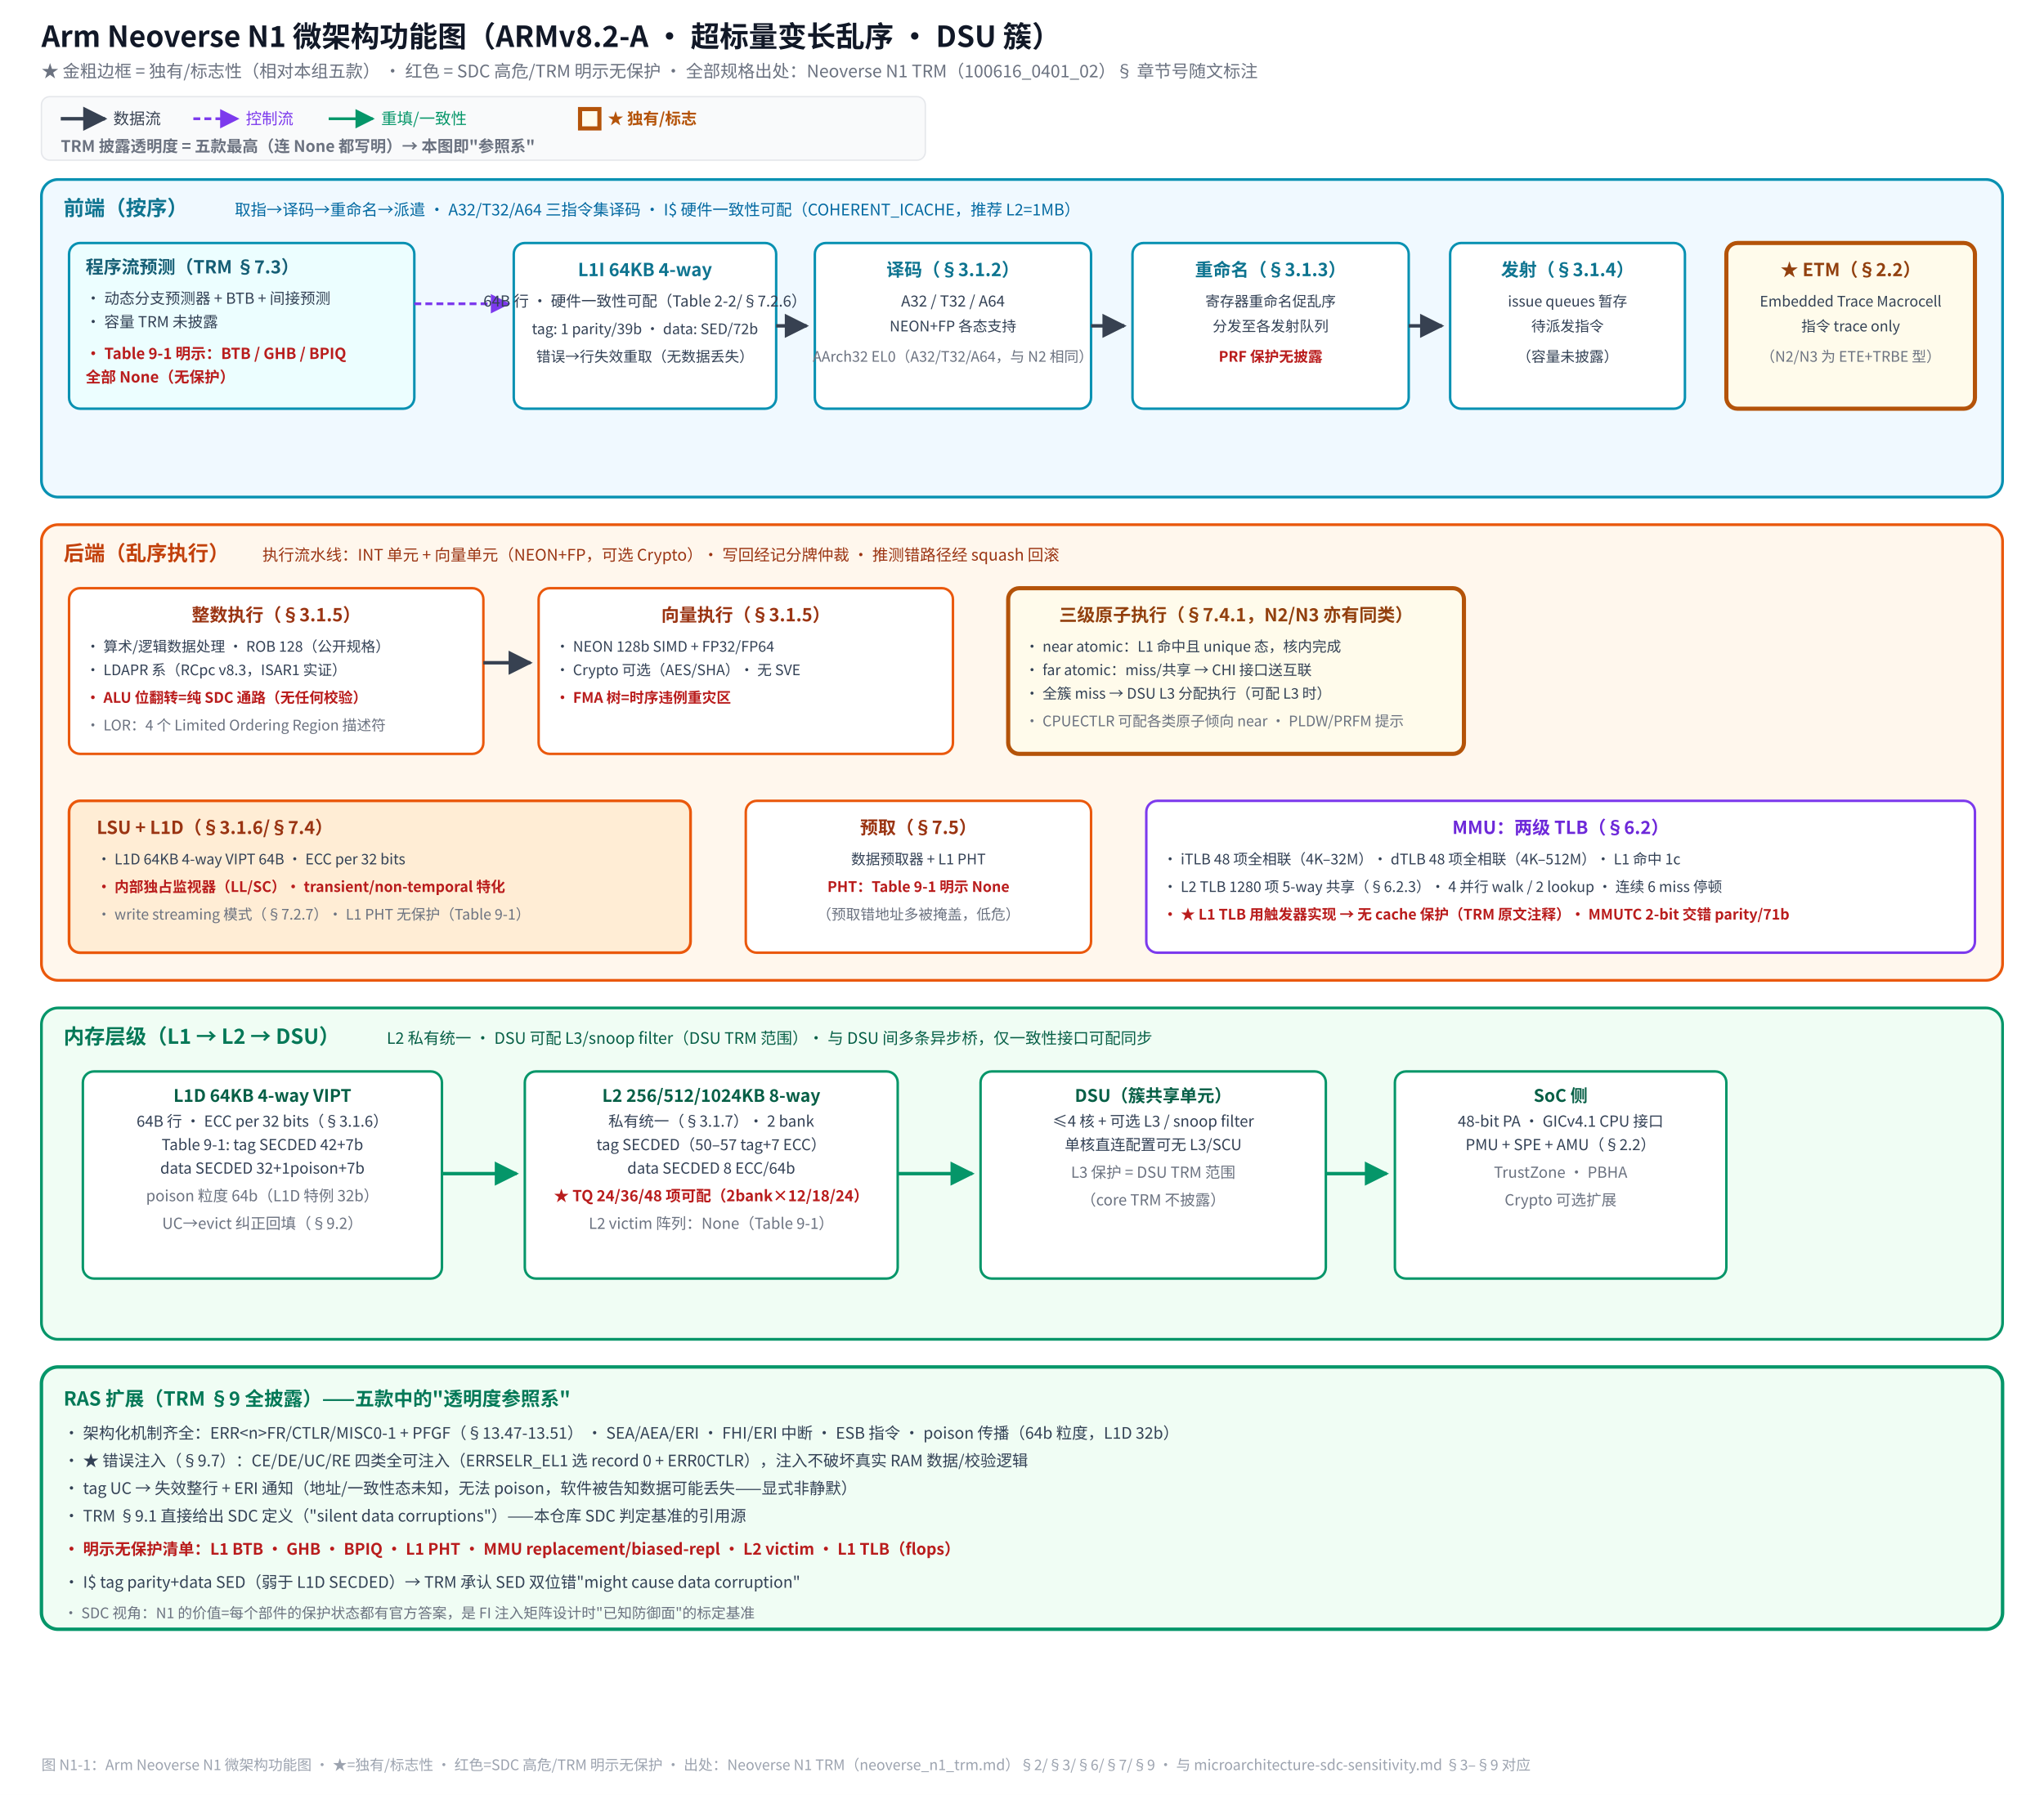
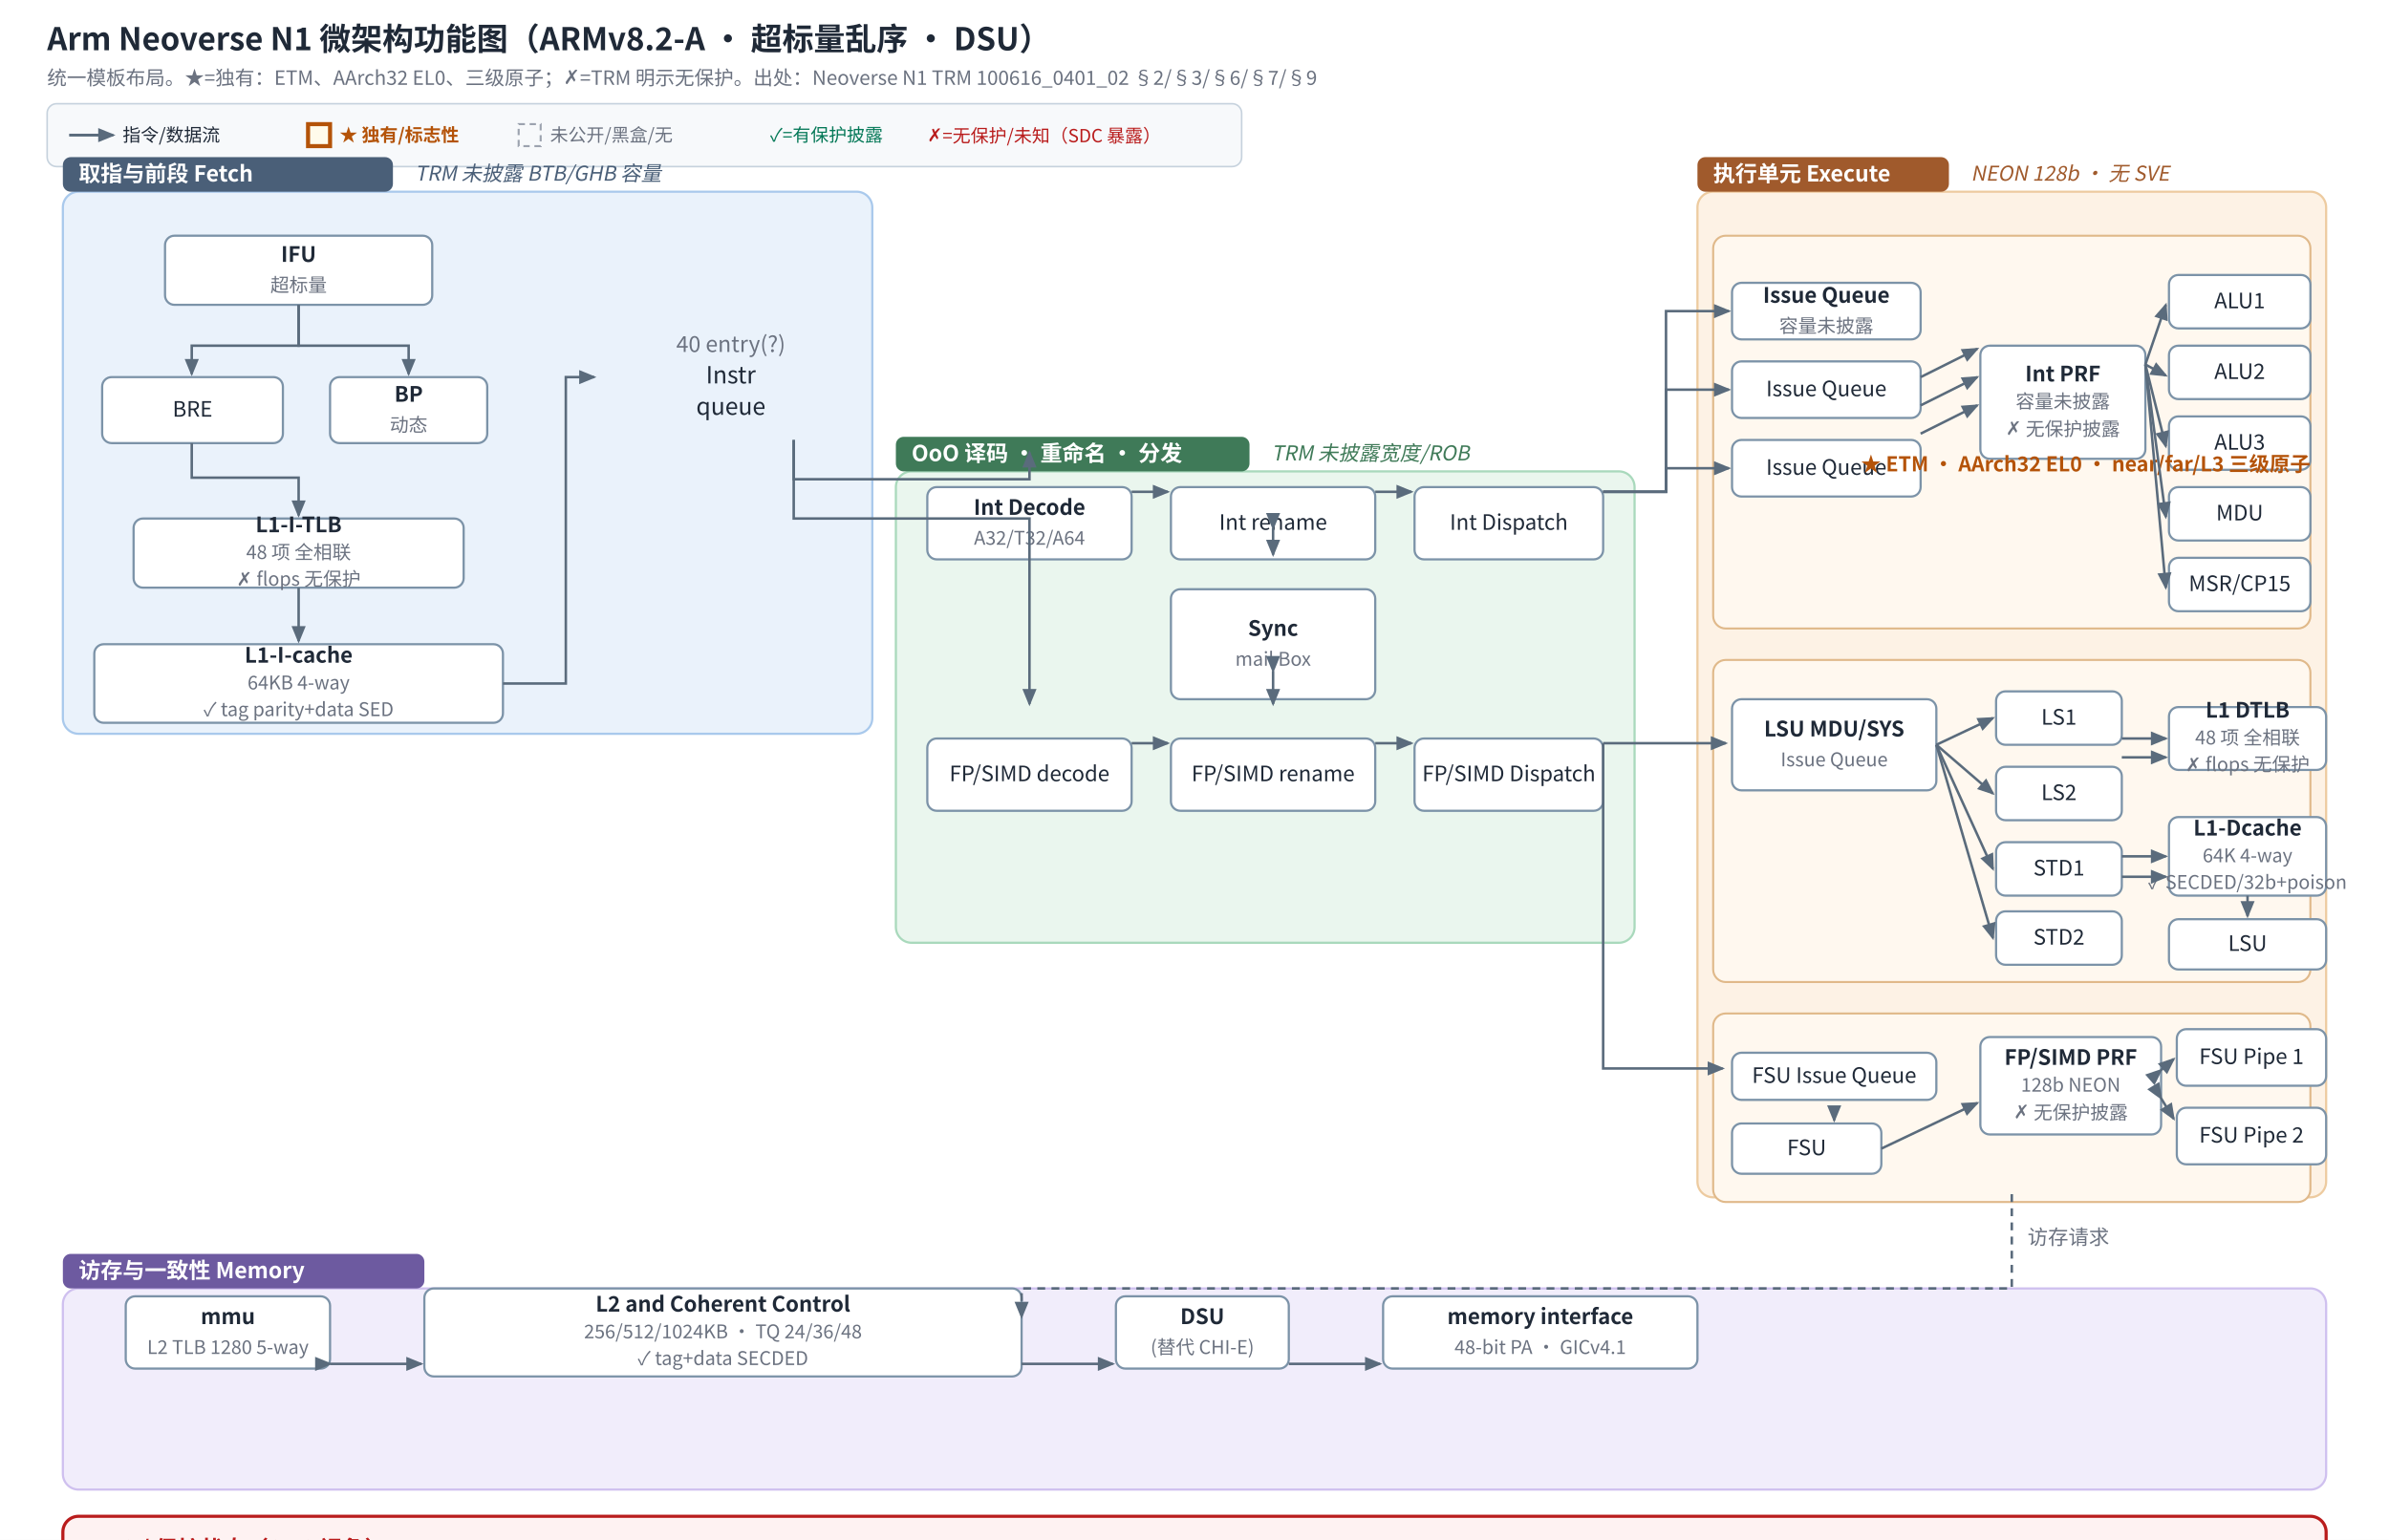
- <svg xmlns="http://www.w3.org/2000/svg" viewBox="0 0 1480 1300" width="1480" height="1300" font-family="-apple-system,'PingFang SC','Noto Sans CJK SC','Microsoft YaHei',sans-serif">
+ <svg xmlns="http://www.w3.org/2000/svg" viewBox="0 0 1520 980" width="1520" height="980" font-family="system-ui,'PingFang SC','Noto Sans CJK SC','Microsoft YaHei',sans-serif">
  <defs>
-     <marker id="arw" viewBox="0 0 10 10" refX="9" refY="5" markerWidth="7" markerHeight="7" orient="auto-start-reverse">
-       <path d="M 0 0 L 10 5 L 0 10 z" fill="#374151" />
+     <marker id="arr" markerWidth="11" markerHeight="9" refX="9.5" refY="4.5" orient="auto" markerUnits="userSpaceOnUse">
+       <path d="M0,0 L11,4.5 L0,9 Z" fill="#5a6b7c" />
    </marker>
-     <marker id="arwC" viewBox="0 0 10 10" refX="9" refY="5" markerWidth="7" markerHeight="7" orient="auto-start-reverse">
-       <path d="M 0 0 L 10 5 L 0 10 z" fill="#7c3aed" />
-     </marker>
-     <marker id="arwG" viewBox="0 0 10 10" refX="9" refY="5" markerWidth="7" markerHeight="7" orient="auto-start-reverse">
-       <path d="M 0 0 L 10 5 L 0 10 z" fill="#059669" />
-     </marker>
-     <marker id="arwR" viewBox="0 0 10 10" refX="9" refY="5" markerWidth="7" markerHeight="7" orient="auto-start-reverse">
-       <path d="M 0 0 L 10 5 L 0 10 z" fill="#dc2626" />
+     <marker id="arrR" markerWidth="11" markerHeight="9" refX="1.5" refY="4.5" orient="auto-start-reverse" markerUnits="userSpaceOnUse">
+       <path d="M11,0 L0,4.5 L11,9 Z" fill="#5a6b7c" />
    </marker>
  </defs>
-   <rect x="0" y="0" width="1480" height="1300" fill="#ffffff" />
-   <text x="30" y="34" font-size="21" font-weight="700" fill="#111827">Arm Neoverse N1 微架构功能图（ARMv8.2-A · 超标量变长乱序 · DSU 簇）</text>
-   <text x="30" y="56" font-size="12.5" fill="#6b7280">★ 金粗边框 = 独有/标志性（相对本组五款） · 红色 = SDC 高危/TRM 明示无保护 · 全部规格出处：Neoverse N1 TRM（100616_0401_02）§ 章节号随文标注</text>
+   <rect x="0" y="0" width="1520" height="980" fill="#ffffff" />
+   <text x="30" y="32" font-size="20" font-weight="700" fill="#1f2937">Arm Neoverse N1 微架构功能图（ARMv8.2-A · 超标量乱序 · DSU）</text>
+   <text x="30" y="54" font-size="12.5" fill="#6b7280">统一模板布局。★=独有：ETM、AArch32 EL0、三级原子；✗=TRM 明示无保护。出处：Neoverse N1 TRM 100616_0401_02 §2/§3/§6/§7/§9</text>
  <g font-size="11.5">
-     <rect x="30" y="70" width="640" height="46" rx="6" fill="#f9fafb" stroke="#e5e7eb" />
-     <line x1="44" y1="86" x2="76" y2="86" stroke="#374151" stroke-width="2.5" marker-end="url(#arw)" />
-     <text x="82" y="90" fill="#374151">数据流</text>
-     <line x1="140" y1="86" x2="172" y2="86" stroke="#7c3aed" stroke-width="2" stroke-dasharray="5 3" marker-end="url(#arwC)" />
-     <text x="178" y="90" fill="#7c3aed">控制流</text>
-     <line x1="238" y1="86" x2="270" y2="86" stroke="#059669" stroke-width="2" marker-end="url(#arwG)" />
-     <text x="276" y="90" fill="#059669">重填/一致性</text>
-     <rect x="420" y="79" width="14" height="14" fill="#fffbeb" stroke="#b45309" stroke-width="3" />
-     <text x="440" y="90" fill="#b45309" font-weight="600">★ 独有/标志</text>
-     <text x="44" y="110" fill="#6b7280" font-weight="600">TRM 披露透明度 = 五款最高（连 None 都写明）→ 本图即"参照系"</text>
+     <rect x="30" y="66" width="760" height="40" rx="6" fill="#f7f9fb" stroke="#c6d2dd" />
+     <line x1="44" y1="86" x2="72" y2="86" stroke="#5a6b7c" stroke-width="1.8" marker-end="url(#arr)" />
+     <text x="78" y="90" fill="#1f2937">指令/数据流</text>
+     <rect x="196" y="79" width="14" height="14" fill="#fffbeb" stroke="#b45309" stroke-width="2.6" />
+     <text x="216" y="90" fill="#b45309" font-weight="600">★ 独有/标志性</text>
+     <rect x="330" y="79" width="14" height="14" fill="#f7f9fb" stroke="#9ca3af" stroke-width="1.3" stroke-dasharray="4,3" />
+     <text x="350" y="90" fill="#6b7280">未公开/黑盒/无</text>
+     <text x="490" y="90" fill="#047857">✓=有保护披露</text>
+     <text x="590" y="90" fill="#b91c1c">✗=无保护/未知（SDC 暴露）</text>
  </g>
-   <rect x="30" y="130" width="1420" height="230" rx="12" fill="#f0f9ff" stroke="#0891b2" stroke-width="2" />
-   <text x="46" y="156" font-size="15" font-weight="700" fill="#0e7490">前端（按序）</text>
-   <text x="170" y="156" font-size="11.5" fill="#0369a1">取指→译码→重命名→派遣 · A32/T32/A64 三指令集译码 · I$ 硬件一致性可配（COHERENT_ICACHE，推荐 L2=1MB）</text>
-   <g>
-     <rect x="50" y="176" width="250" height="120" rx="8" fill="#ecfeff" stroke="#0891b2" stroke-width="1.8" />
-     <text x="62" y="198" font-size="13" font-weight="700" fill="#155e75">程序流预测（TRM §7.3）</text>
-     <text x="62" y="220" font-size="11" fill="#334155">· 动态分支预测器 + BTB + 间接预测</text>
-     <text x="62" y="237" font-size="11" fill="#334155">· 容量 TRM 未披露</text>
-     <text x="62" y="260" font-size="11" font-weight="600" fill="#b91c1c">· Table 9-1 明示：BTB / GHB / BPIQ</text>
-     <text x="62" y="277" font-size="11" font-weight="600" fill="#b91c1c">　全部 None（无保护）</text>
-   </g>
-   <path d="M 300 220 C 330 220, 340 220, 368 220" fill="none" stroke="#7c3aed" stroke-width="2" stroke-dasharray="5 3" marker-end="url(#arwC)" />
-   <g>
-     <rect x="372" y="176" width="190" height="120" rx="8" fill="#ffffff" stroke="#0891b2" stroke-width="1.8" />
-     <text x="467" y="200" text-anchor="middle" font-size="13" font-weight="700" fill="#0e7490">L1I 64KB 4-way</text>
-     <text x="467" y="222" text-anchor="middle" font-size="11" fill="#334155">64B 行 · 硬件一致性可配（Table 2-2/§7.2.6）</text>
-     <text x="467" y="242" text-anchor="middle" font-size="10.5" fill="#334155">tag: 1 parity/39b · data: SED/72b</text>
-     <text x="467" y="262" text-anchor="middle" font-size="10.5" fill="#334155">错误→行失效重取（无数据丢失）</text>
-   </g>
-   <g>
-     <rect x="590" y="176" width="200" height="120" rx="8" fill="#ffffff" stroke="#0891b2" stroke-width="1.8" />
-     <text x="690" y="200" text-anchor="middle" font-size="13" font-weight="700" fill="#0e7490">译码（§3.1.2）</text>
-     <text x="690" y="222" text-anchor="middle" font-size="11" fill="#334155">A32 / T32 / A64</text>
-     <text x="690" y="240" text-anchor="middle" font-size="10.5" fill="#334155">NEON+FP 各态支持</text>
-     <text x="690" y="262" text-anchor="middle" font-size="10.5" fill="#6b7280">AArch32 EL0（A32/T32/A64，与 N2 相同）</text>
-   </g>
-   <line x1="562" y1="236" x2="584" y2="236" stroke="#374151" stroke-width="2.5" marker-end="url(#arw)" />
-   <g>
-     <rect x="820" y="176" width="200" height="120" rx="8" fill="#ffffff" stroke="#0891b2" stroke-width="1.8" />
-     <text x="920" y="200" text-anchor="middle" font-size="13" font-weight="700" fill="#0e7490">重命名（§3.1.3）</text>
-     <text x="920" y="222" text-anchor="middle" font-size="10.5" fill="#334155">寄存器重命名促乱序</text>
-     <text x="920" y="240" text-anchor="middle" font-size="10.5" fill="#334155">分发至各发射队列</text>
-     <text x="920" y="262" text-anchor="middle" font-size="10.5" font-weight="600" fill="#b91c1c">PRF 保护无披露</text>
-   </g>
-   <line x1="790" y1="236" x2="814" y2="236" stroke="#374151" stroke-width="2.5" marker-end="url(#arw)" />
-   <g>
-     <rect x="1050" y="176" width="170" height="120" rx="8" fill="#ffffff" stroke="#0891b2" stroke-width="1.8" />
-     <text x="1135" y="200" text-anchor="middle" font-size="13" font-weight="700" fill="#0e7490">发射（§3.1.4）</text>
-     <text x="1135" y="222" text-anchor="middle" font-size="10.5" fill="#334155">issue queues 暂存</text>
-     <text x="1135" y="240" text-anchor="middle" font-size="10.5" fill="#334155">待派发指令</text>
-     <text x="1135" y="262" text-anchor="middle" font-size="10.5" fill="#334155">（容量未披露）</text>
-   </g>
-   <line x1="1020" y1="236" x2="1044" y2="236" stroke="#374151" stroke-width="2.5" marker-end="url(#arw)" />
-   <g>
-     <rect x="1250" y="176" width="180" height="120" rx="8" fill="#fffbeb" stroke="#b45309" stroke-width="3" />
-     <text x="1340" y="200" text-anchor="middle" font-size="13" font-weight="700" fill="#92400e">★ ETM（§2.2）</text>
-     <text x="1340" y="222" text-anchor="middle" font-size="10.5" fill="#334155">Embedded Trace Macrocell</text>
-     <text x="1340" y="240" text-anchor="middle" font-size="10.5" fill="#334155">指令 trace only</text>
-     <text x="1340" y="262" text-anchor="middle" font-size="10.5" fill="#6b7280">（N2/N3 为 ETE+TRBE 型）</text>
-   </g>
-   <rect x="30" y="380" width="1420" height="330" rx="12" fill="#fff7ed" stroke="#ea580c" stroke-width="2" />
-   <text x="46" y="406" font-size="15" font-weight="700" fill="#c2410c">后端（乱序执行）</text>
-   <text x="190" y="406" font-size="11.5" fill="#9a3412">执行流水线：INT 单元 + 向量单元（NEON+FP，可选 Crypto）· 写回经记分牌仲裁 · 推测错路径经 squash 回滚</text>
-   <g>
-     <rect x="50" y="426" width="300" height="120" rx="8" fill="#ffffff" stroke="#ea580c" stroke-width="1.8" />
-     <text x="200" y="450" text-anchor="middle" font-size="13" font-weight="700" fill="#9a3412">整数执行（§3.1.5）</text>
-     <text x="62" y="472" font-size="10.5" fill="#334155">· 算术/逻辑数据处理 · ROB 128（公开规格）</text>
-     <text x="62" y="489" font-size="10.5" fill="#334155">· LDAPR 系（RCpc v8.3，ISAR1 实证）</text>
-     <text x="62" y="509" font-size="10.5" font-weight="600" fill="#b91c1c">· ALU 位翻转=纯 SDC 通路（无任何校验）</text>
-     <text x="62" y="529" font-size="10.5" fill="#6b7280">· LOR：4 个 Limited Ordering Region 描述符</text>
-   </g>
-   <g>
-     <rect x="390" y="426" width="300" height="120" rx="8" fill="#ffffff" stroke="#ea580c" stroke-width="1.8" />
-     <text x="540" y="450" text-anchor="middle" font-size="13" font-weight="700" fill="#9a3412">向量执行（§3.1.5）</text>
-     <text x="402" y="472" font-size="10.5" fill="#334155">· NEON 128b SIMD + FP32/FP64</text>
-     <text x="402" y="489" font-size="10.5" fill="#334155">· Crypto 可选（AES/SHA）· 无 SVE</text>
-     <text x="402" y="509" font-size="10.5" font-weight="600" fill="#b91c1c">· FMA 树=时序违例重灾区</text>
-   </g>
-   <g>
-     <rect x="730" y="426" width="330" height="120" rx="8" fill="#fffbeb" stroke="#b45309" stroke-width="3" />
-     <text x="895" y="450" text-anchor="middle" font-size="13" font-weight="700" fill="#92400e">三级原子执行（§7.4.1，N2/N3 亦有同类）</text>
-     <text x="742" y="472" font-size="10.5" fill="#334155">· near atomic：L1 命中且 unique 态，核内完成</text>
-     <text x="742" y="489" font-size="10.5" fill="#334155">· far atomic：miss/共享 → CHI 接口送互联</text>
-     <text x="742" y="506" font-size="10.5" fill="#334155">· 全簇 miss → DSU L3 分配执行（可配 L3 时）</text>
-     <text x="742" y="526" font-size="10.5" fill="#6b7280">· CPUECTLR 可配各类原子倾向 near · PLDW/PRFM 提示</text>
-   </g>
-   <line x1="350" y1="480" x2="384" y2="480" stroke="#374151" stroke-width="2.5" marker-end="url(#arw)" />
-   <g>
-     <rect x="50" y="580" width="450" height="110" rx="8" fill="#ffedd5" stroke="#ea580c" stroke-width="2" />
-     <text x="70" y="604" font-size="13" font-weight="700" fill="#9a3412">LSU + L1D（§3.1.6/§7.4）</text>
-     <text x="70" y="626" font-size="10.5" fill="#334155">· L1D 64KB 4-way VIPT 64B · ECC per 32 bits</text>
-     <text x="70" y="646" font-size="10.5" font-weight="600" fill="#b91c1c">· 内部独占监视器（LL/SC）· transient/non-temporal 特化</text>
-     <text x="70" y="666" font-size="10.5" fill="#6b7280">· write streaming 模式（§7.2.7）· L1 PHT 无保护（Table 9-1）</text>
-   </g>
-   <g>
-     <rect x="540" y="580" width="250" height="110" rx="8" fill="#ffffff" stroke="#ea580c" stroke-width="1.8" />
-     <text x="665" y="604" text-anchor="middle" font-size="13" font-weight="700" fill="#9a3412">预取（§7.5）</text>
-     <text x="665" y="626" text-anchor="middle" font-size="10.5" fill="#334155">数据预取器 + L1 PHT</text>
-     <text x="665" y="646" text-anchor="middle" font-size="10.5" font-weight="600" fill="#b91c1c">PHT：Table 9-1 明示 None</text>
-     <text x="665" y="666" text-anchor="middle" font-size="10.5" fill="#6b7280">（预取错地址多被掩盖，低危）</text>
-   </g>
-   <g>
-     <rect x="830" y="580" width="600" height="110" rx="8" fill="#ffffff" stroke="#7c3aed" stroke-width="1.8" />
-     <text x="1130" y="604" text-anchor="middle" font-size="13" font-weight="700" fill="#6d28d9">MMU：两级 TLB（§6.2）</text>
-     <text x="842" y="626" font-size="10.5" fill="#334155">· iTLB 48 项全相联（4K–32M）· dTLB 48 项全相联（4K–512M）· L1 命中 1c</text>
-     <text x="842" y="646" font-size="10.5" fill="#334155">· L2 TLB 1280 项 5-way 共享（§6.2.3）· 4 并行 walk / 2 lookup · 连续 6 miss 停顿</text>
-     <text x="842" y="666" font-size="10.5" font-weight="600" fill="#b91c1c">· ★ L1 TLB 用触发器实现 → 无 cache 保护（TRM 原文注释）· MMUTC 2-bit 交错 parity/71b</text>
-   </g>
-   <rect x="30" y="730" width="1420" height="240" rx="12" fill="#f0fdf4" stroke="#059669" stroke-width="2" />
-   <text x="46" y="756" font-size="15" font-weight="700" fill="#047857">内存层级（L1 → L2 → DSU）</text>
-   <text x="280" y="756" font-size="11.5" fill="#065f46">L2 私有统一 · DSU 可配 L3/snoop filter（DSU TRM 范围）· 与 DSU 间多条异步桥，仅一致性接口可配同步</text>
-   <g font-size="11">
-     <rect x="60" y="776" width="260" height="150" rx="8" fill="#ffffff" stroke="#059669" stroke-width="1.8" />
-     <text x="190" y="798" text-anchor="middle" font-size="12.5" font-weight="700" fill="#065f46">L1D 64KB 4-way VIPT</text>
-     <text x="190" y="816" text-anchor="middle" fill="#334155">64B 行 · ECC per 32 bits（§3.1.6）</text>
-     <text x="190" y="833" text-anchor="middle" fill="#334155">Table 9-1: tag SECDED 42+7b</text>
-     <text x="190" y="850" text-anchor="middle" fill="#334155">data SECDED 32+1poison+7b</text>
-     <text x="190" y="870" text-anchor="middle" fill="#6b7280">poison 粒度 64b（L1D 特例 32b）</text>
-     <text x="190" y="890" text-anchor="middle" fill="#6b7280">UC→evict 纠正回填（§9.2）</text>
-     <rect x="380" y="776" width="270" height="150" rx="8" fill="#ffffff" stroke="#059669" stroke-width="1.8" />
-     <text x="515" y="798" text-anchor="middle" font-size="12.5" font-weight="700" fill="#065f46">L2 256/512/1024KB 8-way</text>
-     <text x="515" y="816" text-anchor="middle" fill="#334155">私有统一（§3.1.7）· 2 bank</text>
-     <text x="515" y="833" text-anchor="middle" fill="#334155">tag SECDED（50–57 tag+7 ECC）</text>
-     <text x="515" y="850" text-anchor="middle" fill="#334155">data SECDED 8 ECC/64b</text>
-     <text x="515" y="870" text-anchor="middle" font-weight="600" fill="#b91c1c">★ TQ 24/36/48 项可配（2bank×12/18/24）</text>
-     <text x="515" y="890" text-anchor="middle" fill="#6b7280">L2 victim 阵列：None（Table 9-1）</text>
-     <rect x="710" y="776" width="250" height="150" rx="8" fill="#ffffff" stroke="#059669" stroke-width="1.8" />
-     <text x="835" y="798" text-anchor="middle" font-size="12.5" font-weight="700" fill="#065f46">DSU（簇共享单元）</text>
-     <text x="835" y="816" text-anchor="middle" fill="#334155">≤4 核 + 可选 L3 / snoop filter</text>
-     <text x="835" y="833" text-anchor="middle" fill="#334155">单核直连配置可无 L3/SCU</text>
-     <text x="835" y="853" text-anchor="middle" fill="#6b7280">L3 保护 = DSU TRM 范围</text>
-     <text x="835" y="873" text-anchor="middle" fill="#6b7280">（core TRM 不披露）</text>
-     <rect x="1010" y="776" width="240" height="150" rx="8" fill="#ffffff" stroke="#059669" stroke-width="1.8" />
-     <text x="1130" y="798" text-anchor="middle" font-size="12.5" font-weight="700" fill="#065f46">SoC 侧</text>
-     <text x="1130" y="816" text-anchor="middle" fill="#334155">48-bit PA · GICv4.1 CPU 接口</text>
-     <text x="1130" y="833" text-anchor="middle" fill="#334155">PMU + SPE + AMU（§2.2）</text>
-     <text x="1130" y="853" text-anchor="middle" fill="#6b7280">TrustZone · PBHA</text>
-     <text x="1130" y="873" text-anchor="middle" fill="#6b7280">Crypto 可选扩展</text>
-   </g>
-   <line x1="320" y1="850" x2="374" y2="850" stroke="#059669" stroke-width="2.5" marker-end="url(#arwG)" />
-   <line x1="650" y1="850" x2="704" y2="850" stroke="#059669" stroke-width="2.5" marker-end="url(#arwG)" />
-   <line x1="960" y1="850" x2="1004" y2="850" stroke="#059669" stroke-width="2.5" marker-end="url(#arwG)" />
-   <g>
-     <rect x="30" y="990" width="1420" height="190" rx="12" fill="#f0fdf4" stroke="#059669" stroke-width="2.5" />
-     <text x="46" y="1018" font-size="14" font-weight="700" fill="#047857">RAS 扩展（TRM §9 全披露）——五款中的"透明度参照系"</text>
-     <text x="46" y="1042" font-size="11.5" fill="#334155">· 架构化机制齐全：ERR&lt;n&gt;FR/CTLR/MISC0-1 + PFGF（§13.47-13.51） · SEA/AEA/ERI · FHI/ERI 中断 · ESB 指令 · poison 传播（64b 粒度，L1D 32b）</text>
-     <text x="46" y="1062" font-size="11.5" fill="#334155">· ★ 错误注入（§9.7）：CE/DE/UC/RE 四类全可注入（ERRSELR_EL1 选 record 0 + ERR0CTLR），注入不破坏真实 RAM 数据/校验逻辑</text>
-     <text x="46" y="1082" font-size="11.5" fill="#334155">· tag UC → 失效整行 + ERI 通知（地址/一致性态未知，无法 poison，软件被告知数据可能丢失——显式非静默）</text>
-     <text x="46" y="1102" font-size="11.5" fill="#334155">· TRM §9.1 直接给出 SDC 定义（"silent data corruptions"）——本仓库 SDC 判定基准的引用源</text>
-     <text x="46" y="1126" font-size="11.5" font-weight="600" fill="#b91c1c">· 明示无保护清单：L1 BTB · GHB · BPIQ · L1 PHT · MMU replacement/biased-repl · L2 victim · L1 TLB（flops）</text>
-     <text x="46" y="1150" font-size="11.5" fill="#334155">· I$ tag parity+data SED（弱于 L1D SECDED）→ TRM 承认 SED 双位错"might cause data corruption"</text>
-     <text x="46" y="1172" font-size="10.5" fill="#6b7280">· SDC 视角：N1 的价值=每个部件的保护状态都有官方答案，是 FI 注入矩阵设计时"已知防御面"的标定基准</text>
-   </g>
-   <text x="30" y="1282" font-size="10.5" fill="#9ca3af">图 N1-1：Arm Neoverse N1 微架构功能图 · ★=独有/标志性 · 红色=SDC 高危/TRM 明示无保护 · 出处：Neoverse N1 TRM（neoverse_n1_trm.md）§2/§3/§6/§7/§9 · 与 microarchitecture-sdc-sensitivity.md §3–§9 对应</text>
+   <rect x="40" y="122" width="515" height="345" rx="10" fill="#eaf2fb" stroke="#a9c9ec" stroke-width="1.4" />
+   <rect x="40" y="100" width="210" height="22" rx="5" fill="#4a5f78" />
+   <text x="50" y="115.5" font-size="14" fill="#ffffff" font-weight="600">取指与前段 Fetch</text>
+   <text x="264" y="115" font-size="13" fill="#4a5f78" font-style="italic">TRM 未披露 BTB/GHB 容量</text>
+   <rect x="570" y="300" width="470" height="300" rx="10" fill="#eaf6ee" stroke="#a9d9bc" stroke-width="1.4" />
+   <rect x="570" y="278" width="225" height="22" rx="5" fill="#3f7a58" />
+   <text x="580" y="293.5" font-size="14" fill="#ffffff" font-weight="600">OoO 译码 · 重命名 · 分发</text>
+   <text x="809" y="293" font-size="13" fill="#3f7a58" font-style="italic">TRM 未披露宽度/ROB</text>
+   <rect x="1080" y="122" width="400" height="640" rx="10" fill="#fdf2e5" stroke="#edcba0" stroke-width="1.4" />
+   <rect x="1080" y="100" width="160" height="22" rx="5" fill="#a05a2c" />
+   <text x="1090" y="115.5" font-size="14" fill="#ffffff" font-weight="600">执行单元 Execute</text>
+   <text x="1254" y="115" font-size="13" fill="#a05a2c" font-style="italic">NEON 128b · 无 SVE</text>
+   <rect x="40" y="820" width="1440" height="128" rx="10" fill="#f1edfb" stroke="#cfc0ef" stroke-width="1.4" />
+   <rect x="40" y="798" width="230" height="22" rx="5" fill="#6d5aa0" />
+   <text x="50" y="813.5" font-size="14" fill="#ffffff" font-weight="600">访存与一致性 Memory</text>
+   <rect x="105" y="150" width="170" height="44" rx="6" fill="#ffffff" stroke="#7c93a8" stroke-width="1.4" />
+   <text x="190.0" y="166.68" font-size="13.5" fill="#1f2937" text-anchor="middle" font-weight="600">IFU</text>
+   <text x="190.0" y="185.68" font-size="12.0" fill="#6b7280" text-anchor="middle">超标量</text>
+   <rect x="65" y="240" width="115" height="42" rx="6" fill="#ffffff" stroke="#7c93a8" stroke-width="1.4" />
+   <text x="122.5" y="265.18" font-size="13.5" fill="#1f2937" text-anchor="middle">BRE</text>
+   <rect x="210" y="240" width="100" height="42" rx="6" fill="#ffffff" stroke="#7c93a8" stroke-width="1.4" />
+   <text x="260.0" y="255.68" font-size="13.5" fill="#1f2937" text-anchor="middle" font-weight="600">BP</text>
+   <text x="260.0" y="274.68" font-size="12.0" fill="#6b7280" text-anchor="middle">动态</text>
+   <rect x="85" y="330" width="210" height="44" rx="6" fill="#ffffff" stroke="#7c93a8" stroke-width="1.4" />
+   <text x="190.0" y="338.74" font-size="13.5" fill="#1f2937" text-anchor="middle" font-weight="600">L1-I-TLB</text>
+   <text x="190.0" y="355.74" font-size="12.0" fill="#6b7280" text-anchor="middle">48 项 全相联</text>
+   <text x="190.0" y="372.74" font-size="12.0" fill="#6b7280" text-anchor="middle">✗ flops 无保护</text>
+   <rect x="60" y="410" width="260" height="50" rx="6" fill="#ffffff" stroke="#7c93a8" stroke-width="1.4" />
+   <text x="190.0" y="421.74" font-size="13.5" fill="#1f2937" text-anchor="middle" font-weight="600">L1-I-cache</text>
+   <text x="190.0" y="438.74" font-size="12.0" fill="#6b7280" text-anchor="middle">64KB 4-way</text>
+   <text x="190.0" y="455.74" font-size="12.0" fill="#6b7280" text-anchor="middle">✓ tag parity+data SED</text>
+   <text x="465" y="224" font-size="14" fill="#6b7280" text-anchor="middle">40 entry(?)</text>
+   <text x="465" y="244" font-size="15" fill="#1f2937" text-anchor="middle">Instr</text>
+   <text x="465" y="264" font-size="15" fill="#1f2937" text-anchor="middle">queue</text>
+   <rect x="590" y="310" width="130" height="46" rx="6" fill="#ffffff" stroke="#7c93a8" stroke-width="1.4" />
+   <text x="655.0" y="327.68" font-size="13.5" fill="#1f2937" text-anchor="middle" font-weight="600">Int Decode</text>
+   <text x="655.0" y="346.68" font-size="12.0" fill="#6b7280" text-anchor="middle">A32/T32/A64</text>
+   <rect x="745" y="310" width="130" height="46" rx="6" fill="#ffffff" stroke="#7c93a8" stroke-width="1.4" />
+   <text x="810.0" y="337.18" font-size="13.5" fill="#1f2937" text-anchor="middle">Int rename</text>
+   <rect x="900" y="310" width="120" height="46" rx="6" fill="#ffffff" stroke="#7c93a8" stroke-width="1.4" />
+   <text x="960.0" y="337.18" font-size="13.5" fill="#1f2937" text-anchor="middle">Int Dispatch</text>
+   <rect x="745" y="375" width="130" height="70" rx="6" fill="#ffffff" stroke="#7c93a8" stroke-width="1.4" />
+   <text x="810.0" y="404.68" font-size="13.5" fill="#1f2937" text-anchor="middle" font-weight="600">Sync</text>
+   <text x="810.0" y="423.68" font-size="12.0" fill="#6b7280" text-anchor="middle">mail Box</text>
+   <rect x="590" y="470" width="130" height="46" rx="6" fill="#ffffff" stroke="#7c93a8" stroke-width="1.4" />
+   <text x="655.0" y="497.18" font-size="13.5" fill="#1f2937" text-anchor="middle">FP/SIMD decode</text>
+   <rect x="745" y="470" width="130" height="46" rx="6" fill="#ffffff" stroke="#7c93a8" stroke-width="1.4" />
+   <text x="810.0" y="497.18" font-size="13.5" fill="#1f2937" text-anchor="middle">FP/SIMD rename</text>
+   <rect x="900" y="470" width="120" height="46" rx="6" fill="#ffffff" stroke="#7c93a8" stroke-width="1.4" />
+   <text x="960.0" y="497.18" font-size="13.5" fill="#1f2937" text-anchor="middle">FP/SIMD Dispatch</text>
+   <rect x="1090" y="150" width="380" height="250" rx="8" fill="#fff8ef" stroke="#e0b98a" stroke-width="1.3" />
+   <text x="1102" y="202" font-size="16" fill="#a05a2c" text-anchor="start" font-weight="600">IEX</text>
+   <rect x="1102" y="180" width="120" height="36" rx="6" fill="#ffffff" stroke="#7c93a8" stroke-width="1.4" />
+   <text x="1162.0" y="192.68" font-size="13.5" fill="#1f2937" text-anchor="middle" font-weight="600">Issue Queue</text>
+   <text x="1162.0" y="211.68" font-size="12.0" fill="#6b7280" text-anchor="middle">容量未披露</text>
+   <rect x="1102" y="230" width="120" height="36" rx="6" fill="#ffffff" stroke="#7c93a8" stroke-width="1.4" />
+   <text x="1162.0" y="252.18" font-size="13.5" fill="#1f2937" text-anchor="middle">Issue Queue</text>
+   <rect x="1102" y="280" width="120" height="36" rx="6" fill="#ffffff" stroke="#7c93a8" stroke-width="1.4" />
+   <text x="1162.0" y="302.18" font-size="13.5" fill="#1f2937" text-anchor="middle">Issue Queue</text>
+   <rect x="1260" y="220" width="105" height="72" rx="6" fill="#ffffff" stroke="#7c93a8" stroke-width="1.4" />
+   <text x="1312.5" y="242.74" font-size="13.5" fill="#1f2937" text-anchor="middle" font-weight="600">Int PRF</text>
+   <text x="1312.5" y="259.74" font-size="12.0" fill="#6b7280" text-anchor="middle">容量未披露</text>
+   <text x="1312.5" y="276.74" font-size="12.0" fill="#6b7280" text-anchor="middle">✗ 无保护披露</text>
+   <rect x="1380" y="175" width="90" height="34" rx="6" fill="#ffffff" stroke="#7c93a8" stroke-width="1.4" />
+   <text x="1425.0" y="196.18" font-size="13.5" fill="#1f2937" text-anchor="middle">ALU1</text>
+   <rect x="1380" y="220" width="90" height="34" rx="6" fill="#ffffff" stroke="#7c93a8" stroke-width="1.4" />
+   <text x="1425.0" y="241.18" font-size="13.5" fill="#1f2937" text-anchor="middle">ALU2</text>
+   <rect x="1380" y="265" width="90" height="34" rx="6" fill="#ffffff" stroke="#7c93a8" stroke-width="1.4" />
+   <text x="1425.0" y="286.18" font-size="13.5" fill="#1f2937" text-anchor="middle">ALU3</text>
+   <rect x="1380" y="310" width="90" height="34" rx="6" fill="#ffffff" stroke="#7c93a8" stroke-width="1.4" />
+   <text x="1425.0" y="331.18" font-size="13.5" fill="#1f2937" text-anchor="middle">MDU</text>
+   <rect x="1380" y="355" width="90" height="34" rx="6" fill="#ffffff" stroke="#7c93a8" stroke-width="1.4" />
+   <text x="1425.0" y="376.18" font-size="13.5" fill="#1f2937" text-anchor="middle">MSR/CP15</text>
+   <rect x="1090" y="420" width="380" height="205" rx="8" fill="#fff8ef" stroke="#e0b98a" stroke-width="1.3" />
+   <text x="1102" y="472" font-size="16" fill="#a05a2c" text-anchor="start" font-weight="600">LSU</text>
+   <rect x="1102" y="445" width="130" height="58" rx="6" fill="#ffffff" stroke="#7c93a8" stroke-width="1.4" />
+   <text x="1167.0" y="468.68" font-size="13.5" fill="#1f2937" text-anchor="middle" font-weight="600">LSU MDU/SYS</text>
+   <text x="1167.0" y="487.68" font-size="12.0" fill="#6b7280" text-anchor="middle">Issue Queue</text>
+   <rect x="1270" y="440" width="80" height="34" rx="6" fill="#ffffff" stroke="#7c93a8" stroke-width="1.4" />
+   <text x="1310.0" y="461.18" font-size="13.5" fill="#1f2937" text-anchor="middle">LS1</text>
+   <rect x="1270" y="488" width="80" height="34" rx="6" fill="#ffffff" stroke="#7c93a8" stroke-width="1.4" />
+   <text x="1310.0" y="509.18" font-size="13.5" fill="#1f2937" text-anchor="middle">LS2</text>
+   <rect x="1270" y="536" width="80" height="34" rx="6" fill="#ffffff" stroke="#7c93a8" stroke-width="1.4" />
+   <text x="1310.0" y="557.18" font-size="13.5" fill="#1f2937" text-anchor="middle">STD1</text>
+   <rect x="1270" y="580" width="80" height="34" rx="6" fill="#ffffff" stroke="#7c93a8" stroke-width="1.4" />
+   <text x="1310.0" y="601.18" font-size="13.5" fill="#1f2937" text-anchor="middle">STD2</text>
+   <rect x="1380" y="450" width="100" height="40" rx="6" fill="#ffffff" stroke="#7c93a8" stroke-width="1.4" />
+   <text x="1430.0" y="456.74" font-size="13.5" fill="#1f2937" text-anchor="middle" font-weight="600">L1 DTLB</text>
+   <text x="1430.0" y="473.74" font-size="12.0" fill="#6b7280" text-anchor="middle">48 项 全相联</text>
+   <text x="1430.0" y="490.74" font-size="12.0" fill="#6b7280" text-anchor="middle">✗ flops 无保护</text>
+   <rect x="1380" y="520" width="100" height="50" rx="6" fill="#ffffff" stroke="#7c93a8" stroke-width="1.4" />
+   <text x="1430.0" y="531.74" font-size="13.5" fill="#1f2937" text-anchor="middle" font-weight="600">L1-Dcache</text>
+   <text x="1430.0" y="548.74" font-size="12.0" fill="#6b7280" text-anchor="middle">64K 4-way</text>
+   <text x="1430.0" y="565.74" font-size="12.0" fill="#6b7280" text-anchor="middle">✓ SECDED/32b+poison</text>
+   <rect x="1380" y="585" width="100" height="32" rx="6" fill="#ffffff" stroke="#7c93a8" stroke-width="1.4" />
+   <text x="1430.0" y="605.18" font-size="13.5" fill="#1f2937" text-anchor="middle">LSU</text>
+   <rect x="1090" y="645" width="380" height="120" rx="8" fill="#fff8ef" stroke="#e0b98a" stroke-width="1.3" />
+   <text x="1102" y="697" font-size="16" fill="#a05a2c" text-anchor="start" font-weight="600">FSU</text>
+   <rect x="1102" y="670" width="130" height="30" rx="6" fill="#ffffff" stroke="#7c93a8" stroke-width="1.4" />
+   <text x="1167.0" y="689.18" font-size="13.5" fill="#1f2937" text-anchor="middle">FSU Issue Queue</text>
+   <rect x="1102" y="715" width="95" height="32" rx="6" fill="#ffffff" stroke="#7c93a8" stroke-width="1.4" />
+   <text x="1149.5" y="735.18" font-size="13.5" fill="#1f2937" text-anchor="middle">FSU</text>
+   <rect x="1260" y="660" width="115" height="62" rx="6" fill="#ffffff" stroke="#7c93a8" stroke-width="1.4" />
+   <text x="1317.5" y="677.74" font-size="13.5" fill="#1f2937" text-anchor="middle" font-weight="600">FP/SIMD PRF</text>
+   <text x="1317.5" y="694.74" font-size="12.0" fill="#6b7280" text-anchor="middle">128b NEON</text>
+   <text x="1317.5" y="711.74" font-size="12.0" fill="#6b7280" text-anchor="middle">✗ 无保护披露</text>
+   <rect x="1385" y="655" width="95" height="36" rx="6" fill="#ffffff" stroke="#7c93a8" stroke-width="1.4" />
+   <text x="1432.5" y="677.18" font-size="13.5" fill="#1f2937" text-anchor="middle">FSU Pipe 1</text>
+   <rect x="1385" y="705" width="95" height="36" rx="6" fill="#ffffff" stroke="#7c93a8" stroke-width="1.4" />
+   <text x="1432.5" y="727.18" font-size="13.5" fill="#1f2937" text-anchor="middle">FSU Pipe 2</text>
+   <rect x="80" y="825" width="130" height="46" rx="6" fill="#ffffff" stroke="#7c93a8" stroke-width="1.4" />
+   <text x="145.0" y="842.68" font-size="13.5" fill="#1f2937" text-anchor="middle" font-weight="600">mmu</text>
+   <text x="145.0" y="861.68" font-size="12.0" fill="#6b7280" text-anchor="middle">L2 TLB 1280 5-way</text>
+   <rect x="270" y="820" width="380" height="56" rx="6" fill="#ffffff" stroke="#7c93a8" stroke-width="1.4" />
+   <text x="460.0" y="834.74" font-size="13.5" fill="#1f2937" text-anchor="middle" font-weight="600">L2 and Coherent Control</text>
+   <text x="460.0" y="851.74" font-size="12.0" fill="#6b7280" text-anchor="middle">256/512/1024KB · TQ 24/36/48</text>
+   <text x="460.0" y="868.74" font-size="12.0" fill="#6b7280" text-anchor="middle">✓ tag+data SECDED</text>
+   <rect x="710" y="825" width="110" height="46" rx="6" fill="#ffffff" stroke="#7c93a8" stroke-width="1.4" />
+   <text x="765.0" y="842.68" font-size="13.5" fill="#1f2937" text-anchor="middle" font-weight="600">DSU</text>
+   <text x="765.0" y="861.68" font-size="12.0" fill="#6b7280" text-anchor="middle">(替代 CHI-E)</text>
+   <rect x="880" y="825" width="200" height="46" rx="6" fill="#ffffff" stroke="#7c93a8" stroke-width="1.4" />
+   <text x="980.0" y="842.68" font-size="13.5" fill="#1f2937" text-anchor="middle" font-weight="600">memory interface</text>
+   <text x="980.0" y="861.68" font-size="12.0" fill="#6b7280" text-anchor="middle">48-bit PA · GICv4.1</text>
+   <text x="1470" y="300" font-size="13" fill="#b45309" text-anchor="end" font-weight="600">★ ETM · AArch32 EL0 · near/far/L3 三级原子</text>
+   <path d="M190,194 L190,220 L122,220 L122,238" fill="none" stroke="#5a6b7c" stroke-width="1.6" marker-end="url(#arr)" />
+   <path d="M190,194 L190,220 L260,220 L260,238" fill="none" stroke="#5a6b7c" stroke-width="1.6" marker-end="url(#arr)" />
+   <path d="M122,282 L122,304 L190,304 L190,328" fill="none" stroke="#5a6b7c" stroke-width="1.6" marker-end="url(#arr)" />
+   <path d="M190,374 L190,408" fill="none" stroke="#5a6b7c" stroke-width="1.6" marker-end="url(#arr)" />
+   <path d="M320,435 L360,435 L360,240 L378,240" fill="none" stroke="#5a6b7c" stroke-width="1.6" marker-end="url(#arr)" />
+   <path d="M505,280 L505,305 L655,305 L655,288" fill="none" stroke="#5a6b7c" stroke-width="1.6" marker-end="url(#arr)" />
+   <path d="M505,280 L505,330 L655,330 L655,448" fill="none" stroke="#5a6b7c" stroke-width="1.6" marker-end="url(#arr)" />
+   <path d="M720,313 L743,313" fill="none" stroke="#5a6b7c" stroke-width="1.6" marker-end="url(#arr)" />
+   <path d="M875,313 L898,313" fill="none" stroke="#5a6b7c" stroke-width="1.6" marker-end="url(#arr)" />
+   <path d="M720,473 L743,473" fill="none" stroke="#5a6b7c" stroke-width="1.6" marker-end="url(#arr)" />
+   <path d="M875,473 L898,473" fill="none" stroke="#5a6b7c" stroke-width="1.6" marker-end="url(#arr)" />
+   <path d="M810,336 L810,353" fill="none" stroke="#5a6b7c" stroke-width="1.6" marker-start="url(#arrR)" marker-end="url(#arr)" />
+   <path d="M810,427 L810,448" fill="none" stroke="#5a6b7c" stroke-width="1.6" marker-start="url(#arrR)" marker-end="url(#arr)" />
+   <path d="M1020,313 L1060,313 L1060,198 L1100,198" fill="none" stroke="#5a6b7c" stroke-width="1.6" marker-end="url(#arr)" />
+   <path d="M1020,313 L1060,313 L1060,248 L1100,248" fill="none" stroke="#5a6b7c" stroke-width="1.6" marker-end="url(#arr)" />
+   <path d="M1020,313 L1060,313 L1060,298 L1100,298" fill="none" stroke="#5a6b7c" stroke-width="1.6" marker-end="url(#arr)" />
+   <path d="M1020,473 L1098,473" fill="none" stroke="#5a6b7c" stroke-width="1.6" marker-end="url(#arr)" />
+   <path d="M1020,473 L1020,680 L1096,680" fill="none" stroke="#5a6b7c" stroke-width="1.6" marker-end="url(#arr)" />
+   <path d="M1222,240 L1258,222" fill="none" stroke="#5a6b7c" stroke-width="1.6" marker-end="url(#arr)" />
+   <path d="M1222,258 L1258,240" fill="none" stroke="#5a6b7c" stroke-width="1.6" marker-end="url(#arr)" />
+   <path d="M1222,276 L1258,258" fill="none" stroke="#5a6b7c" stroke-width="1.6" marker-end="url(#arr)" />
+   <path d="M1365,232 L1378,194" fill="none" stroke="#5a6b7c" stroke-width="1.6" marker-end="url(#arr)" />
+   <path d="M1365,232 L1378,239" fill="none" stroke="#5a6b7c" stroke-width="1.6" marker-end="url(#arr)" />
+   <path d="M1365,232 L1378,284" fill="none" stroke="#5a6b7c" stroke-width="1.6" marker-end="url(#arr)" />
+   <path d="M1365,232 L1378,329" fill="none" stroke="#5a6b7c" stroke-width="1.6" marker-end="url(#arr)" />
+   <path d="M1365,232 L1378,374" fill="none" stroke="#5a6b7c" stroke-width="1.6" marker-end="url(#arr)" />
+   <path d="M1232,474 L1268,457" fill="none" stroke="#5a6b7c" stroke-width="1.6" marker-end="url(#arr)" />
+   <path d="M1232,474 L1268,505" fill="none" stroke="#5a6b7c" stroke-width="1.6" marker-end="url(#arr)" />
+   <path d="M1232,474 L1268,553" fill="none" stroke="#5a6b7c" stroke-width="1.6" marker-end="url(#arr)" />
+   <path d="M1232,474 L1268,597" fill="none" stroke="#5a6b7c" stroke-width="1.6" marker-end="url(#arr)" />
+   <path d="M1350,470 L1378,470" fill="none" stroke="#5a6b7c" stroke-width="1.6" marker-end="url(#arr)" />
+   <path d="M1350,482 L1378,482" fill="none" stroke="#5a6b7c" stroke-width="1.6" marker-end="url(#arr)" />
+   <path d="M1350,545 L1378,545" fill="none" stroke="#5a6b7c" stroke-width="1.6" marker-end="url(#arr)" />
+   <path d="M1350,558 L1378,558" fill="none" stroke="#5a6b7c" stroke-width="1.6" marker-end="url(#arr)" />
+   <path d="M1430,570 L1430,583" fill="none" stroke="#5a6b7c" stroke-width="1.6" marker-end="url(#arr)" />
+   <path d="M1167,705 L1167,713" fill="none" stroke="#5a6b7c" stroke-width="1.6" marker-end="url(#arr)" />
+   <path d="M1197,731 L1258,702" fill="none" stroke="#5a6b7c" stroke-width="1.6" marker-end="url(#arr)" />
+   <path d="M1375,681 L1383,674" fill="none" stroke="#5a6b7c" stroke-width="1.6" marker-start="url(#arrR)" marker-end="url(#arr)" />
+   <path d="M1375,699 L1383,712" fill="none" stroke="#5a6b7c" stroke-width="1.6" marker-start="url(#arrR)" marker-end="url(#arr)" />
+   <path d="M210,868 L268,868" fill="none" stroke="#5a6b7c" stroke-width="1.6" marker-start="url(#arrR)" marker-end="url(#arr)" />
+   <path d="M650,868 L708,868" fill="none" stroke="#5a6b7c" stroke-width="1.6" marker-end="url(#arr)" />
+   <path d="M820,868 L878,868" fill="none" stroke="#5a6b7c" stroke-width="1.6" marker-end="url(#arr)" />
+   <path d="M1280,760 L1280,820 L650,820 L650,838" fill="none" stroke="#5a6b7c" stroke-width="1.6" stroke-dasharray="5,4" marker-end="url(#arr)" />
+   <text x="1290" y="792" font-size="13" fill="#6b7280" text-anchor="start">访存请求</text>
+   <rect x="40" y="965" width="1440" height="115" rx="10" fill="#fef2f2" stroke="#b91c1c" stroke-width="2" />
+   <text x="58" y="991" font-size="14.5" fill="#b91c1c" text-anchor="start" font-weight="600">RAS / 保护状态（SDC 视角）</text>
+   <text x="58" y="1013" font-size="12.5" fill="#1f2937" text-anchor="start">架构化 RAS</text>
+   <text x="300" y="1013" font-size="12.5" fill="#047857" text-anchor="start">✓ 完整：ERR&lt;n&gt;FR/CTLR/MISC0-1+PFGF · SEA/AEA/ERI · FHI/ERI · ESB · poison(64b, L1D 32b)</text>
+   <text x="58" y="1033" font-size="12.5" fill="#1f2937" text-anchor="start">明示无保护</text>
+   <text x="300" y="1033" font-size="12.5" fill="#b91c1c" text-anchor="start">✗ L1 BTB · GHB · BPIQ · PHT · MMU repl/biased-repl · L2 victim · L1 TLB(flops)</text>
+   <text x="58" y="1053" font-size="12.5" fill="#1f2937" text-anchor="start">错误注入</text>
+   <text x="300" y="1053" font-size="12.5" fill="#047857" text-anchor="start">✓ CE/DE/UC/RE 四类全可注入（§9.7）</text>
+   <text x="58" y="1073" font-size="12.5" fill="#1f2937" text-anchor="start">SDC 判定</text>
+   <text x="300" y="1073" font-size="12.5" fill="#b91c1c" text-anchor="start">披露透明度参照系；执行单元/PRF/LSQ 依旧无披露</text>
</svg>
